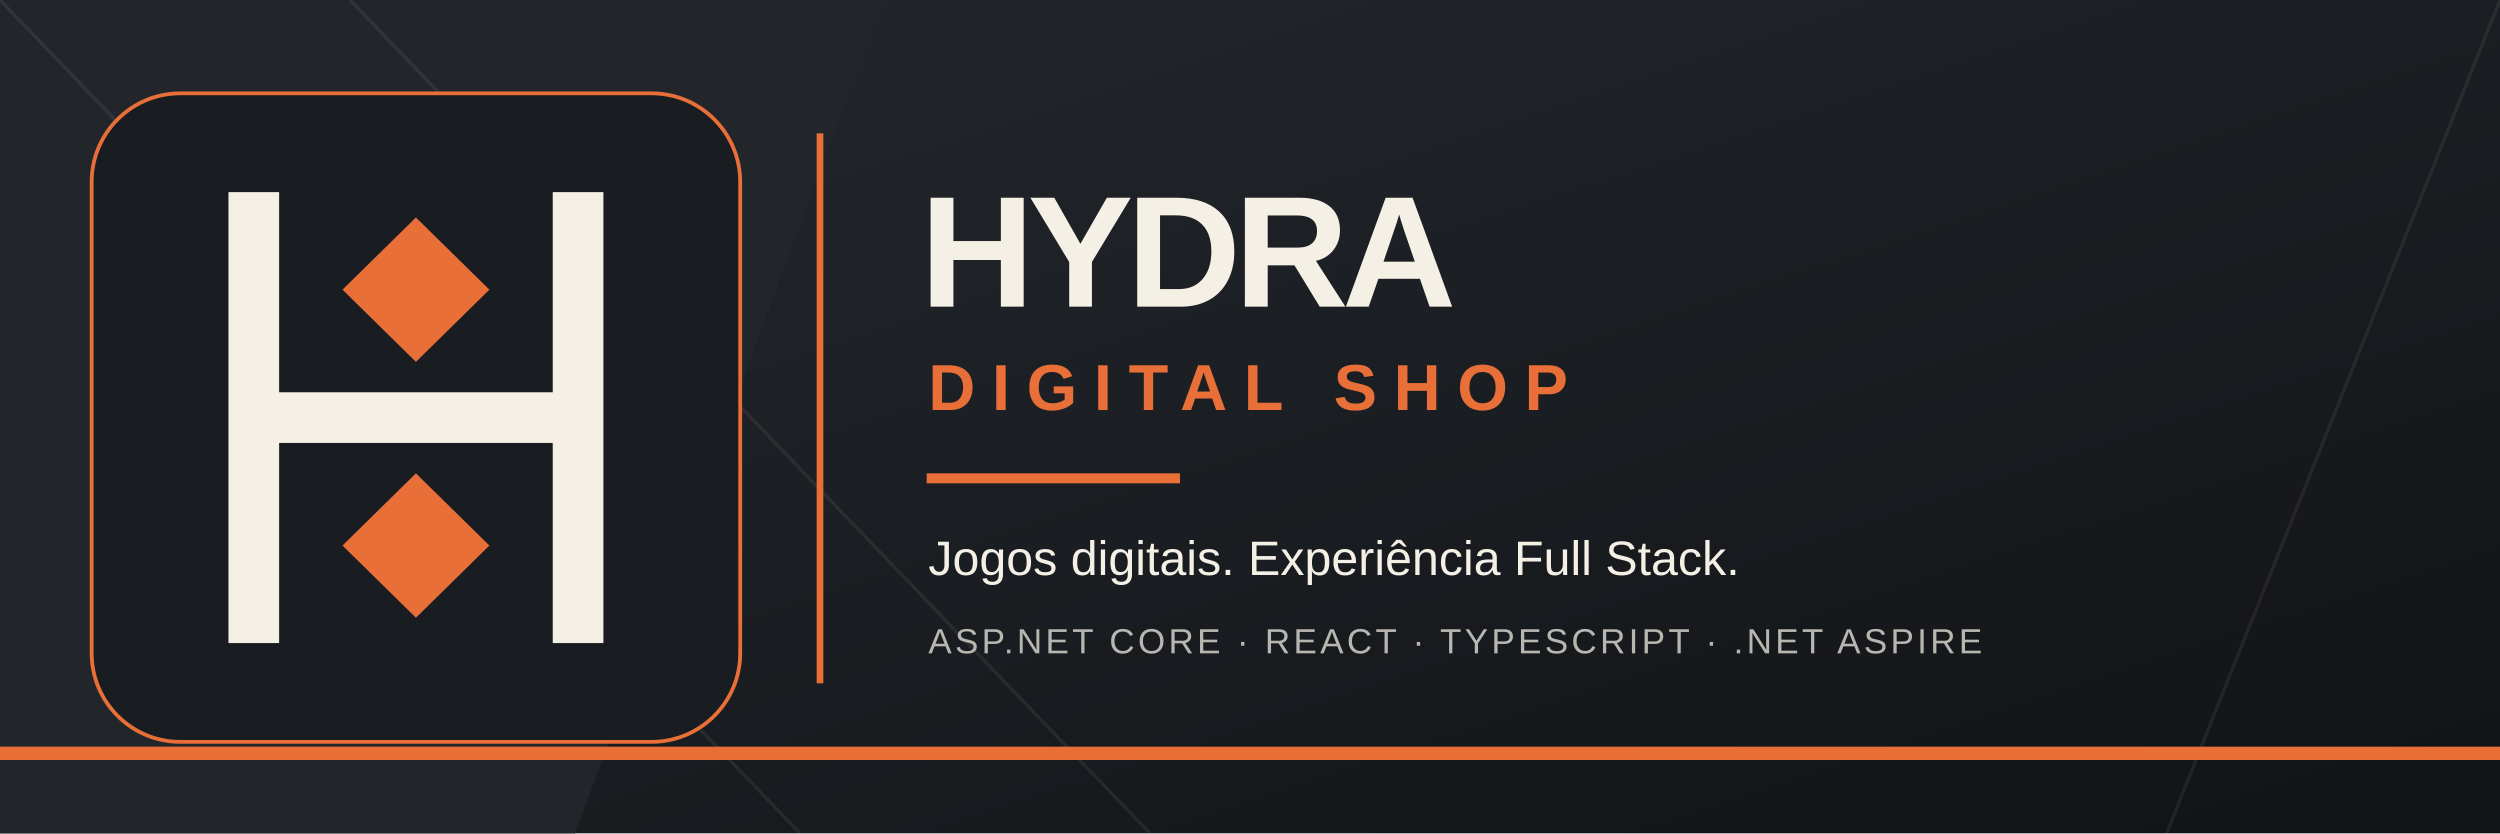
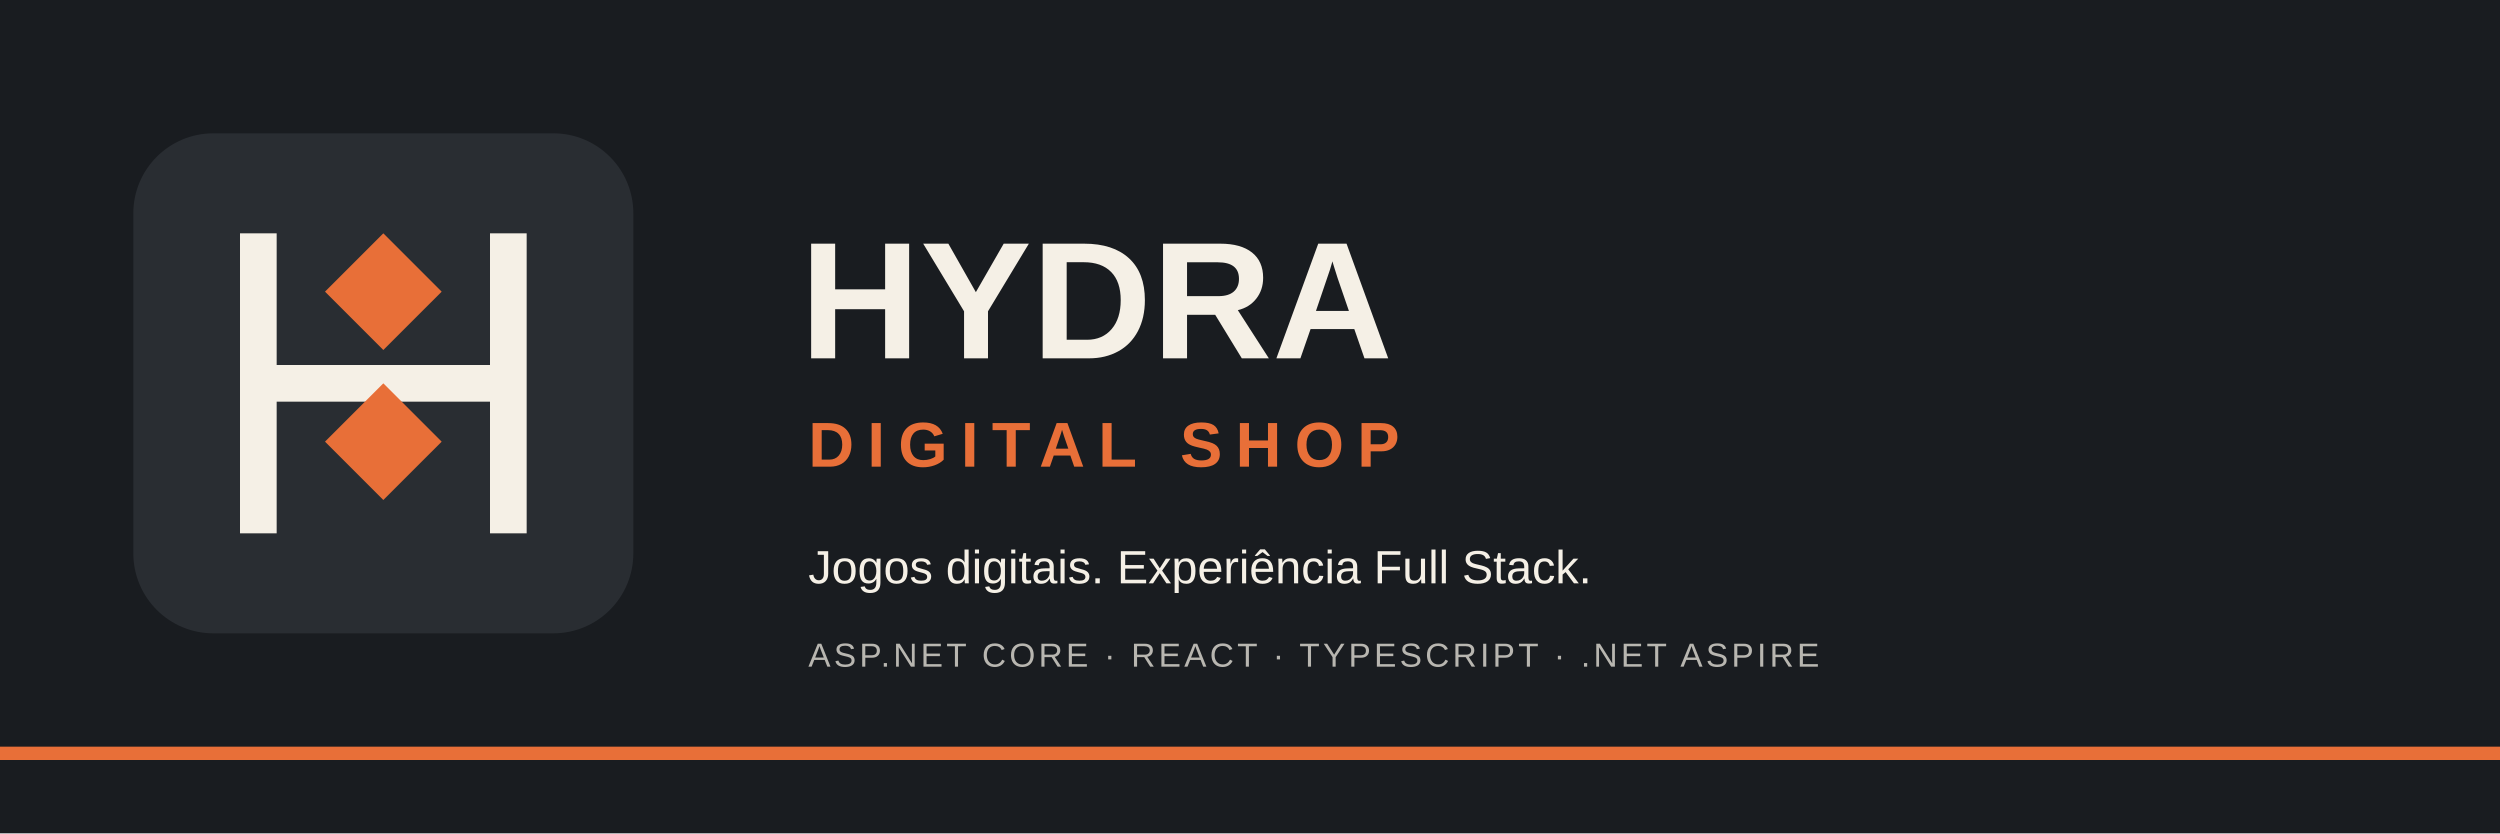
- <svg xmlns="http://www.w3.org/2000/svg" width="1500" height="500" viewBox="0 0 1500 500" role="img" aria-labelledby="title desc">
-   <defs>
-     <linearGradient id="bg" x1="0" y1="0" x2="1" y2="1">
-       <stop stop-color="#25292E" />
-       <stop offset="1" stop-color="#111316" />
-     </linearGradient>
-   </defs>
-   <rect width="1500" height="500" fill="url(#bg)" />
-   <path d="M0 0H530L345 500H0Z" fill="#22262B" />
-   <path d="M0 0L480 500M210 0L690 500M1500 0L1300 500" stroke="#F5F0E6" stroke-opacity=".07" stroke-width="2" />
+ <svg xmlns="http://www.w3.org/2000/svg" width="1500" height="500" viewBox="0 0 1500 500">
+   <rect width="1500" height="500" fill="#191C20" />
  <path d="M0 452H1500" stroke="#E86F38" stroke-width="8" />
-   <g transform="translate(55 56) scale(.76)">
-     <rect width="512" height="512" rx="70" fill="#191C20" stroke="#E86F38" stroke-width="3" />
-     <path d="M128 98V414M384 98V414M128 256H384" fill="none" stroke="#F5F0E6" stroke-width="40" stroke-linecap="square" />
-     <path d="M256 98L314 155L256 212L198 155Z M256 300L314 357L256 414L198 357Z" fill="#E86F38" />
+   <g transform="translate(80 80)">
+     <rect width="300" height="300" rx="48" fill="#292D32" />
+     <path d="M75 60V240M225 60V240M75 150H225" stroke="#F5F0E6" stroke-width="22" />
+     <path d="M150 60l35 35-35 35-35-35zm0 90 35 35-35 35-35-35z" fill="#E86F38" />
  </g>
-   <path d="M492 80V410" stroke="#E86F38" stroke-width="4" />
-   <text x="552" y="184" fill="#F5F0E6" font-family="Arial,Helvetica,sans-serif" font-size="95" font-weight="800" letter-spacing="-4">HYDRA</text>
-   <text x="557" y="246" fill="#E86F38" font-family="Arial,Helvetica,sans-serif" font-size="39" font-weight="700" letter-spacing="10">DIGITAL SHOP</text>
-   <path d="M556 287H708" stroke="#E86F38" stroke-width="6" />
-   <text x="557" y="345" fill="#F5F0E6" font-family="Arial,Helvetica,sans-serif" font-size="29">Jogos digitais. Experiência Full Stack.</text>
-   <text x="557" y="392" fill="#B8B6B0" font-family="Arial,Helvetica,sans-serif" font-size="21" letter-spacing="2">ASP.NET CORE · REACT · TYPESCRIPT · .NET ASPIRE</text>
+   <text x="480" y="215" font-family="Arial,sans-serif" font-size="100" font-weight="bold" fill="#F5F0E6">HYDRA</text>
+   <text x="485" y="280" font-family="Arial,sans-serif" font-size="38" font-weight="bold" letter-spacing="8" fill="#E86F38">DIGITAL SHOP</text>
+   <text x="485" y="350" font-family="Arial,sans-serif" font-size="28" fill="#F5F0E6">Jogos digitais. Experiência Full Stack.</text>
+   <text x="485" y="400" font-family="Arial,sans-serif" font-size="20" letter-spacing="2" fill="#B8B6B0">ASP.NET CORE · REACT · TYPESCRIPT · .NET ASPIRE</text>
</svg>
